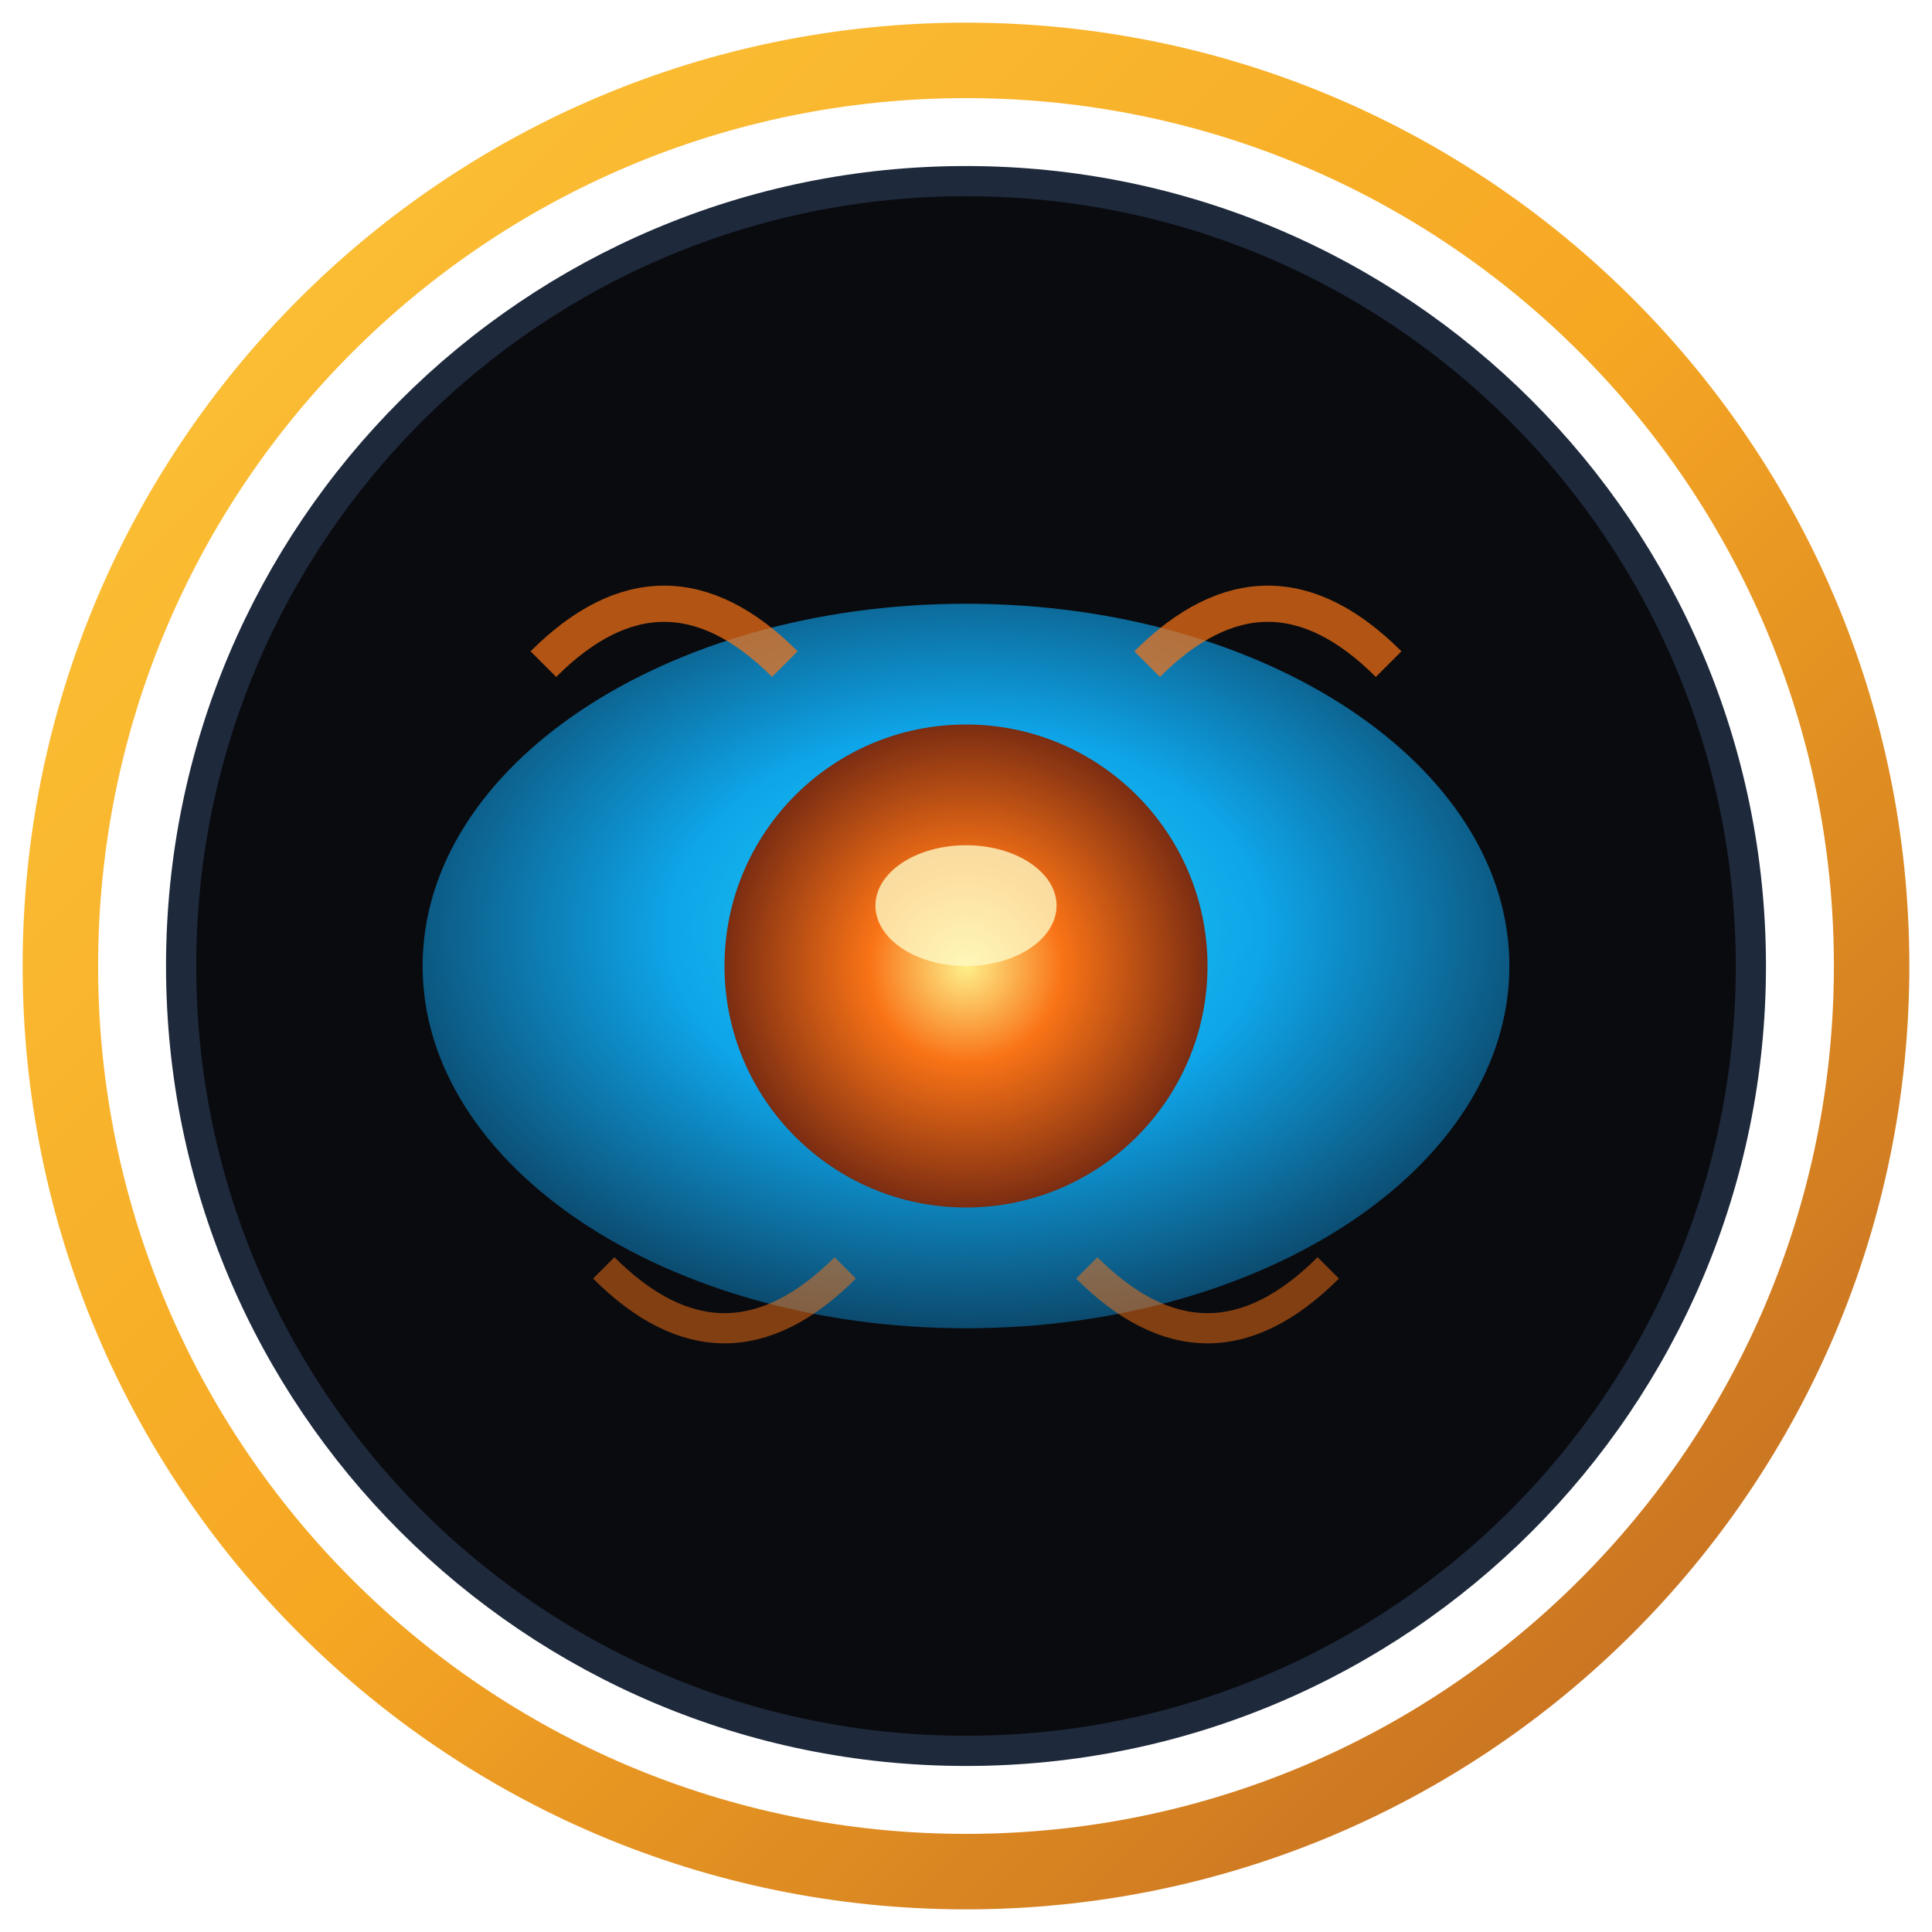
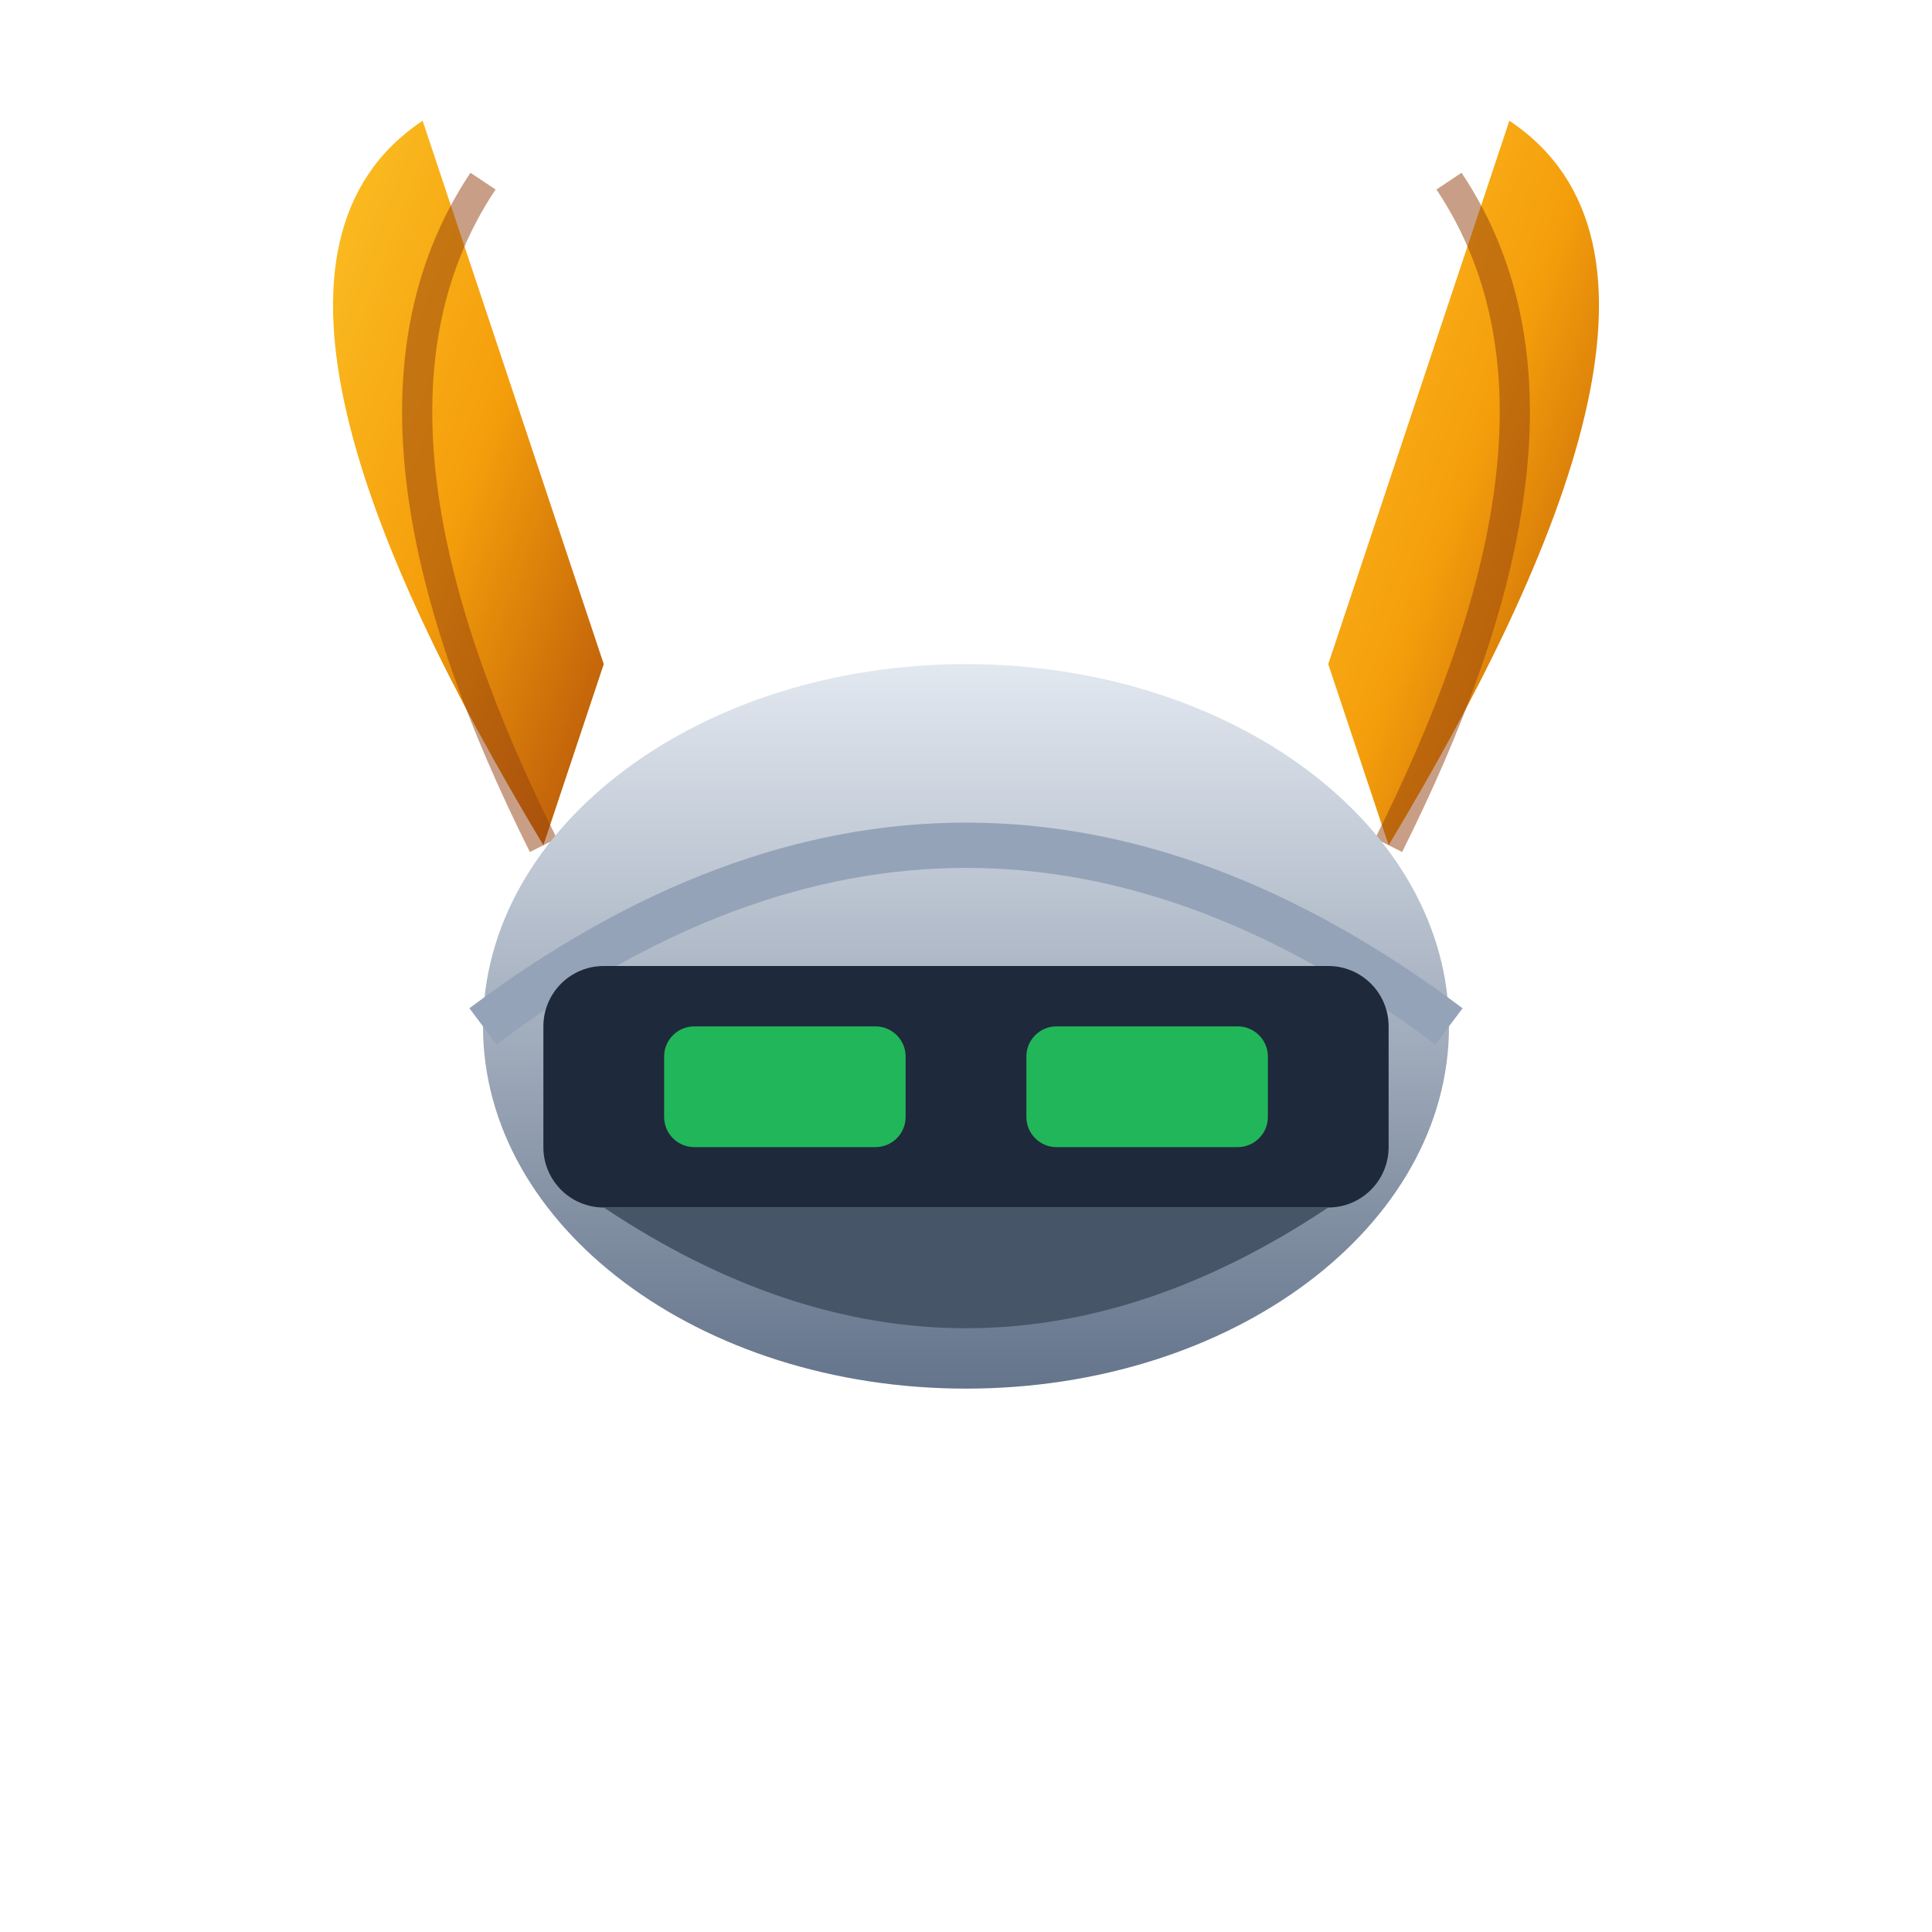
<svg xmlns="http://www.w3.org/2000/svg" viewBox="0 0 64 64" fill="none">
  <defs>
-     <radialGradient id="pupil" cx="50%" cy="50%" r="50%">
-       <stop offset="0%" stop-color="#fef08a" />
-       <stop offset="40%" stop-color="#f97316" />
-       <stop offset="100%" stop-color="#7c2d12" />
-     </radialGradient>
-     <radialGradient id="iris" cx="50%" cy="45%" r="55%">
-       <stop offset="0%" stop-color="#22d3ee" />
-       <stop offset="50%" stop-color="#0ea5e9" />
-       <stop offset="100%" stop-color="#0c4a6e" />
-     </radialGradient>
-     <linearGradient id="ring" x1="0%" y1="0%" x2="100%" y2="100%">
+     <linearGradient id="horn" x1="0%" y1="0%" x2="100%" y2="100%">
      <stop offset="0%" stop-color="#fbbf24" />
      <stop offset="50%" stop-color="#f59e0b" />
      <stop offset="100%" stop-color="#b45309" />
    </linearGradient>
+     <linearGradient id="helm" x1="0%" y1="0%" x2="0%" y2="100%">
+       <stop offset="0%" stop-color="#e2e8f0" />
+       <stop offset="100%" stop-color="#64748b" />
+     </linearGradient>
  </defs>
-   <circle cx="32" cy="32" r="30" stroke="url(#ring)" stroke-width="2.5" fill="none" opacity="0.9" />
-   <circle cx="32" cy="32" r="26" stroke="#1e293b" stroke-width="1" fill="#0a0b0f" />
-   <ellipse cx="32" cy="32" rx="18" ry="12" fill="url(#iris)" />
-   <ellipse cx="32" cy="32" rx="8" ry="8" fill="url(#pupil)" />
-   <ellipse cx="32" cy="30" rx="3" ry="2" fill="#fef9c3" opacity="0.8" />
-   <path d="M18 22 Q22 18 26 22" stroke="#f97316" stroke-width="1.2" fill="none" opacity="0.7" />
-   <path d="M38 22 Q42 18 46 22" stroke="#f97316" stroke-width="1.2" fill="none" opacity="0.7" />
-   <path d="M20 42 Q24 46 28 42" stroke="#f97316" stroke-width="1" fill="none" opacity="0.5" />
-   <path d="M36 42 Q40 46 44 42" stroke="#f97316" stroke-width="1" fill="none" opacity="0.5" />
+   <path d="M18 28 C12 18 8 8 14 4 C16 10 18 16 20 22 Z" fill="url(#horn)" />
+   <path d="M18 28 C14 20 12 12 16 6" stroke="#92400e" stroke-width="1" fill="none" opacity="0.5" />
+   <path d="M46 28 C52 18 56 8 50 4 C48 10 46 16 44 22 Z" fill="url(#horn)" />
+   <path d="M46 28 C50 20 52 12 48 6" stroke="#92400e" stroke-width="1" fill="none" opacity="0.5" />
+   <ellipse cx="32" cy="34" rx="16" ry="12" fill="url(#helm)" />
+   <path d="M16 34 Q32 22 48 34" fill="none" stroke="#94a3b8" stroke-width="1.5" />
+   <rect x="18" y="32" width="28" height="8" rx="2" fill="#1e293b" />
+   <rect x="22" y="34" width="8" height="4" rx="1" fill="#22c55e" opacity="0.9" />
+   <rect x="34" y="34" width="8" height="4" rx="1" fill="#22c55e" opacity="0.9" />
+   <path d="M20 40 Q32 48 44 40" fill="#475569" />
</svg>
